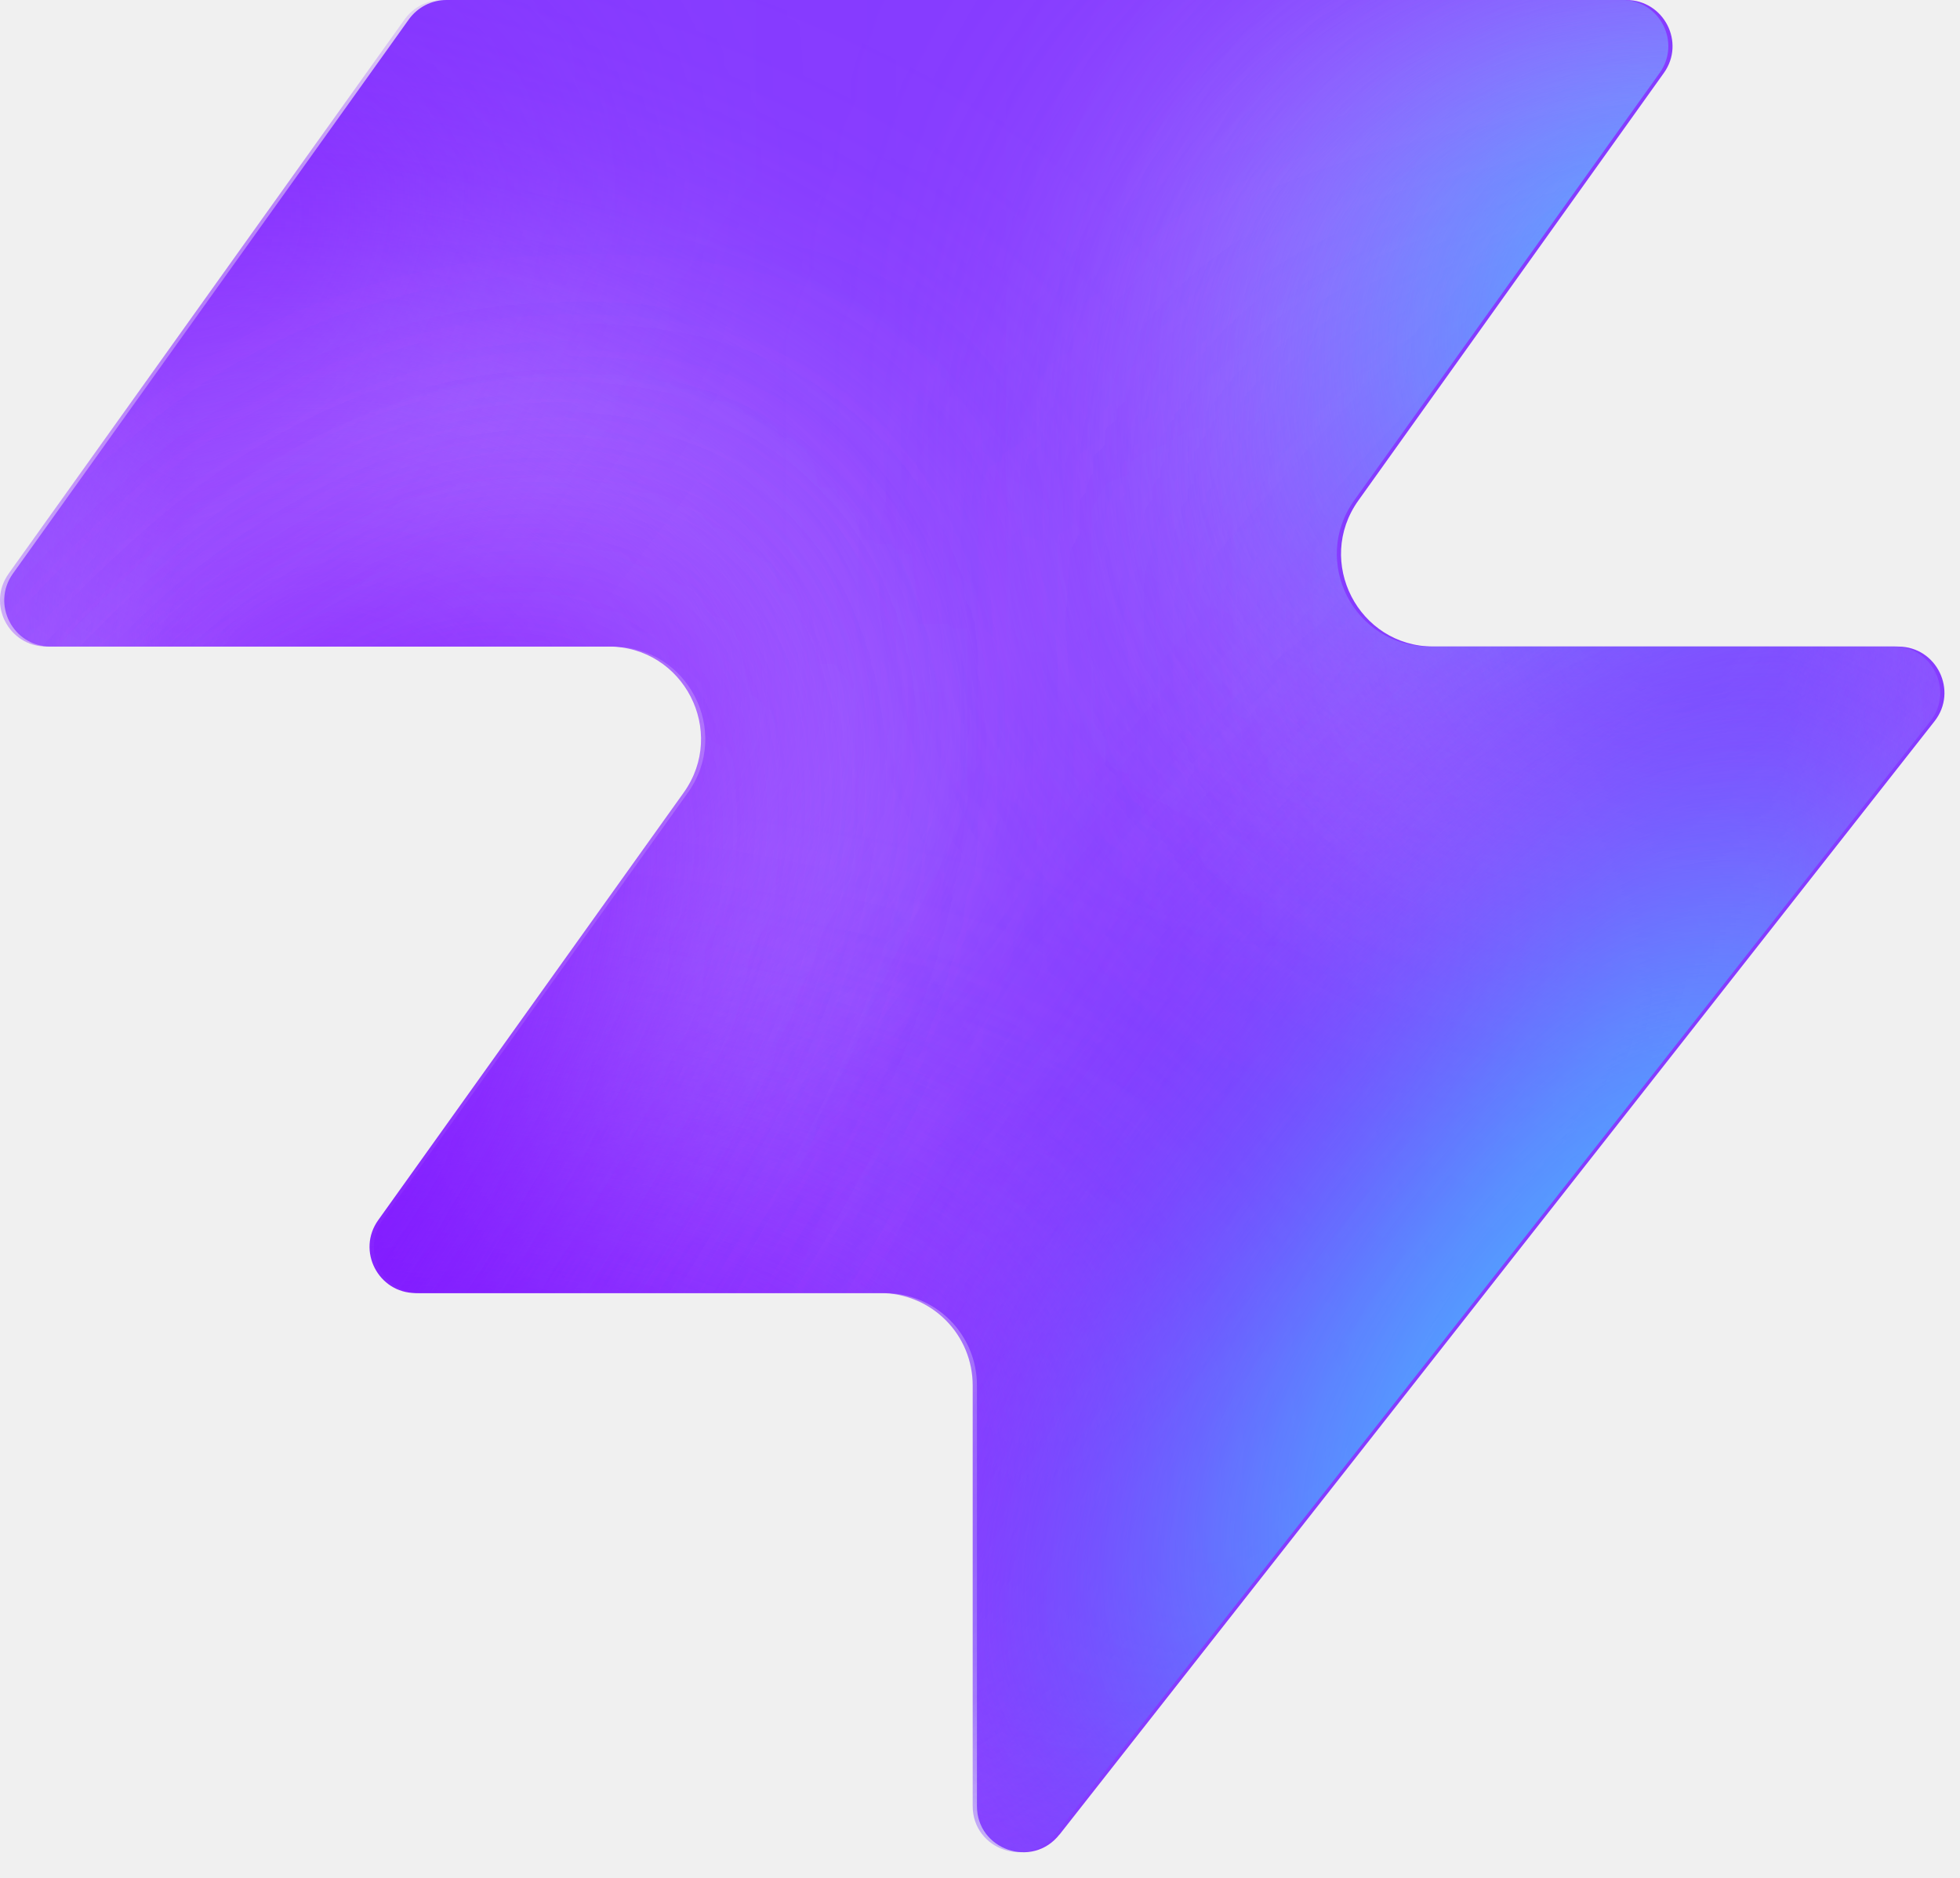
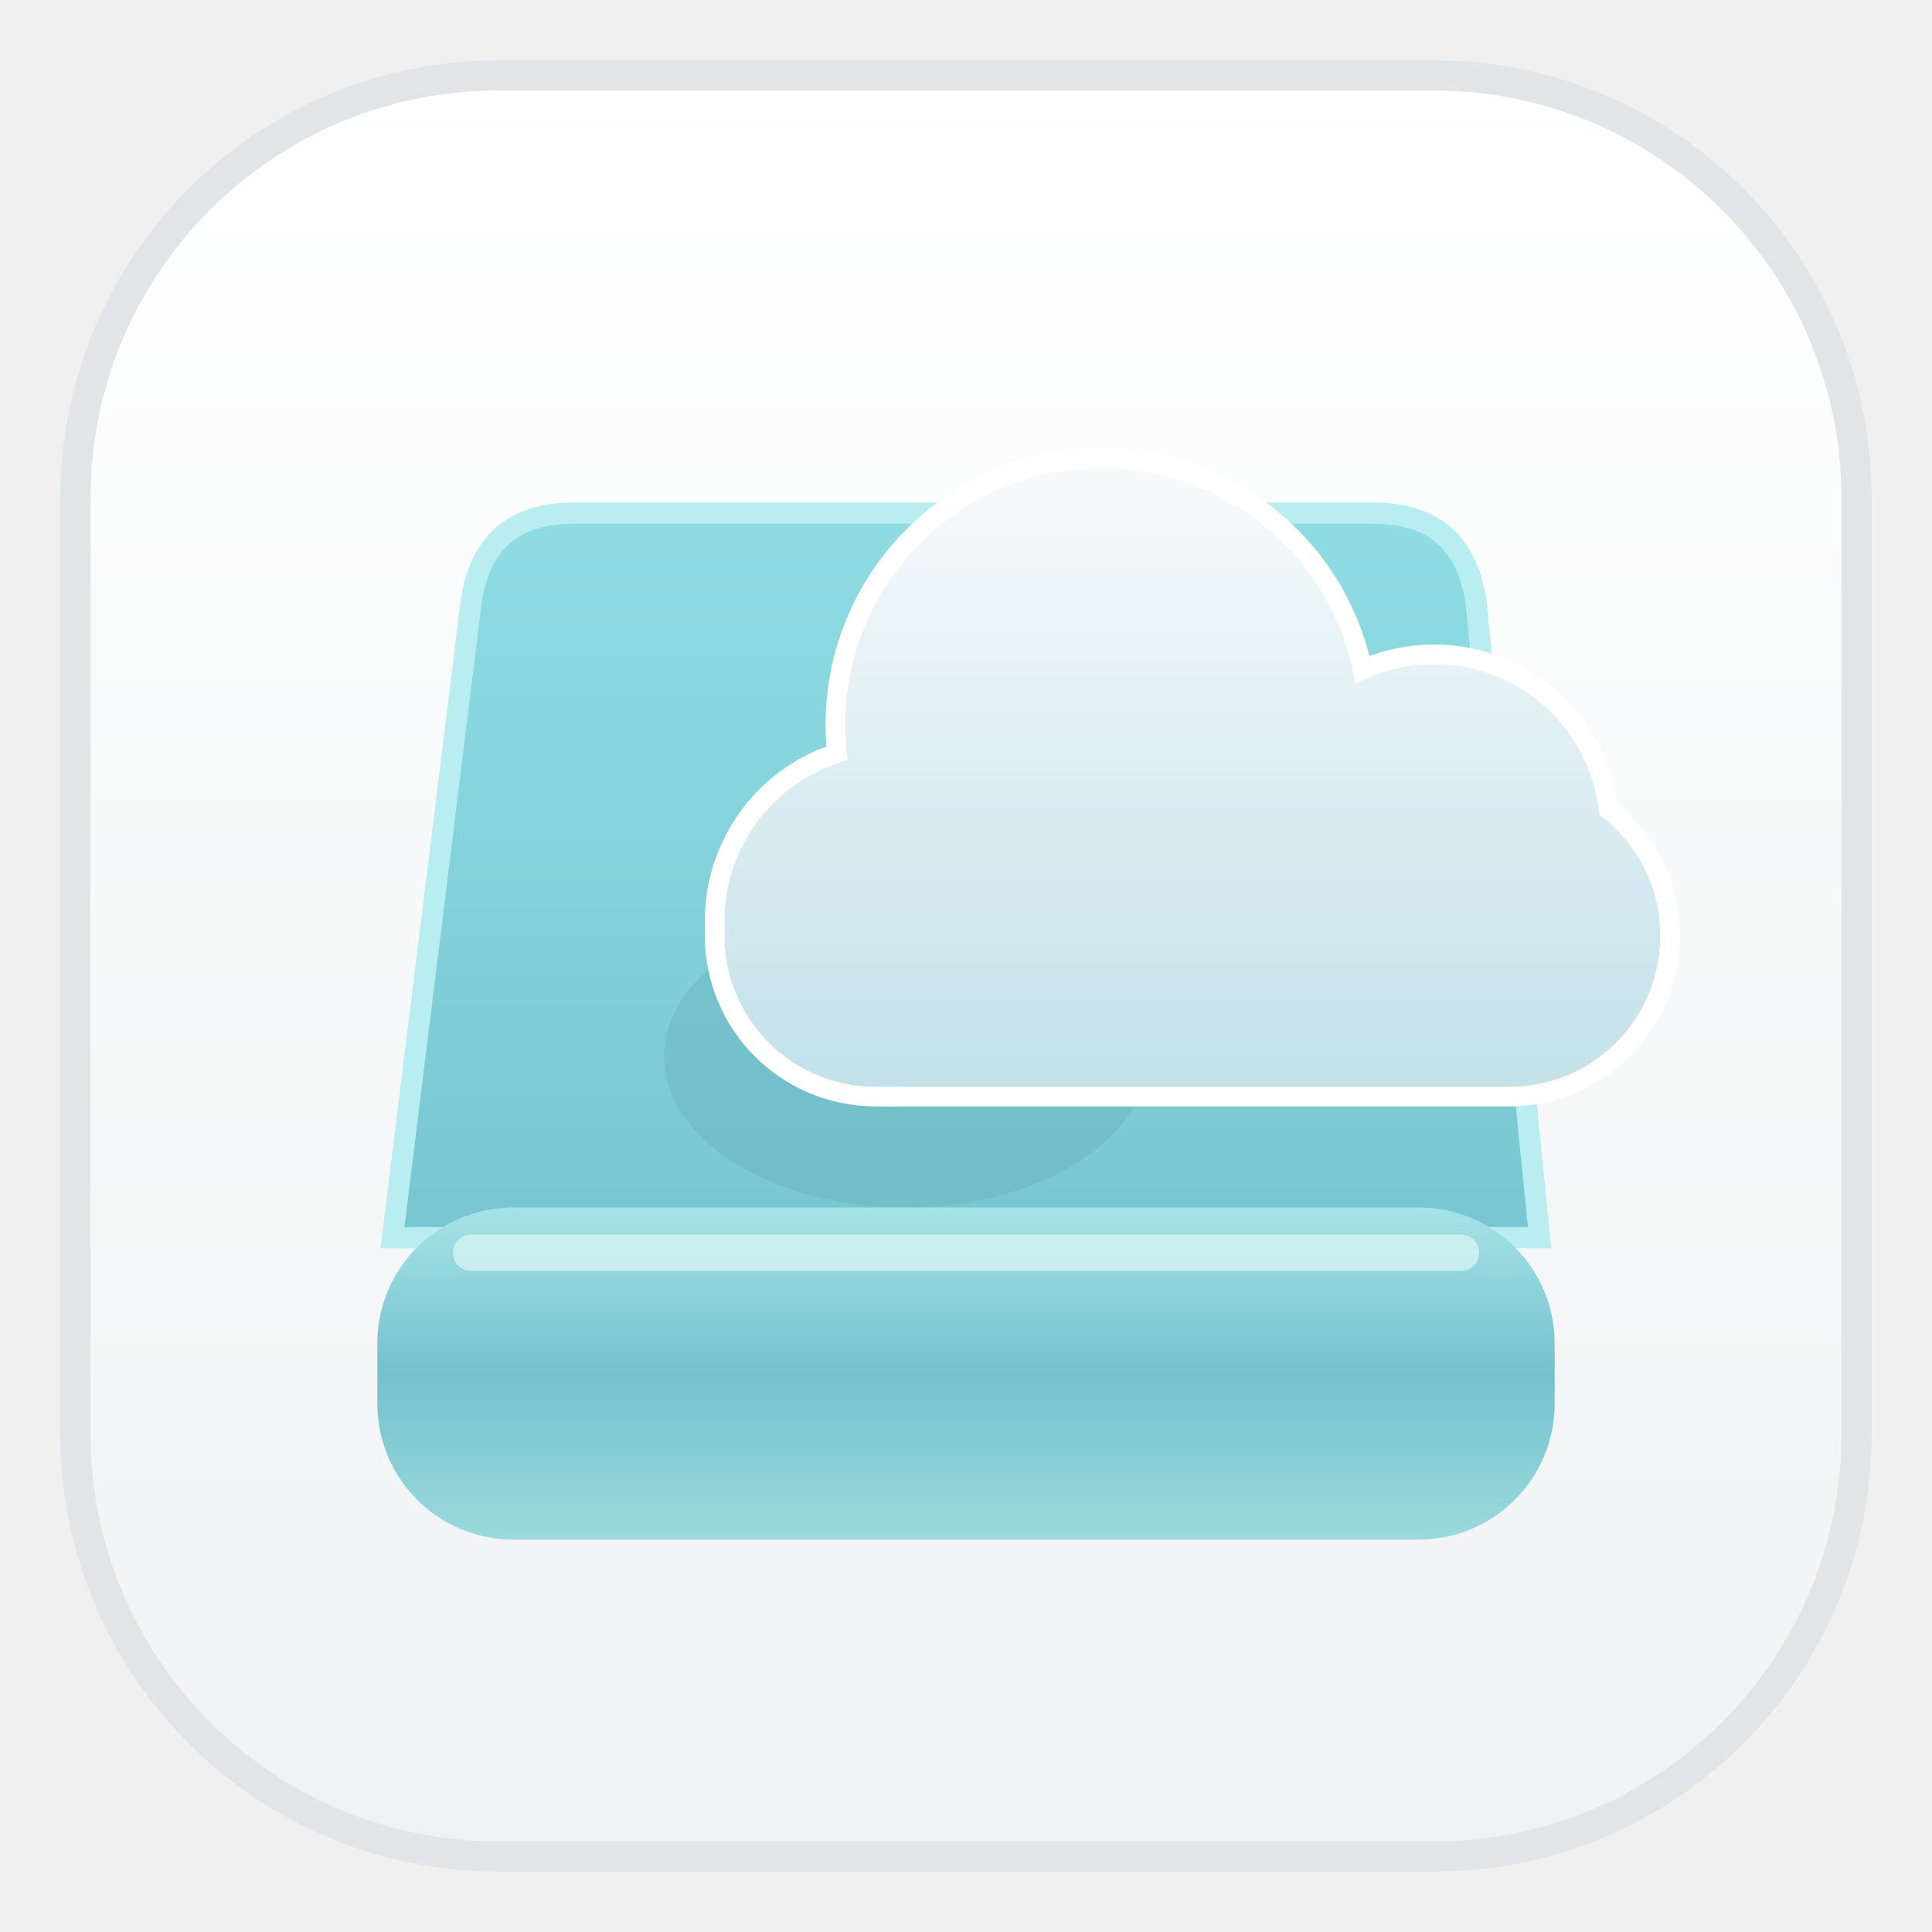
- <svg xmlns="http://www.w3.org/2000/svg" width="48" height="46" fill="none" viewBox="0 0 48 46">
-   <path fill="#863bff" d="M25.946 44.938c-.664.845-2.021.375-2.021-.698V33.937a2.26 2.26 0 0 0-2.262-2.262H10.287c-.92 0-1.456-1.04-.92-1.788l7.48-10.471c1.07-1.497 0-3.578-1.842-3.578H1.237c-.92 0-1.456-1.04-.92-1.788L10.013.474c.214-.297.556-.474.92-.474h28.894c.92 0 1.456 1.04.92 1.788l-7.48 10.471c-1.07 1.498 0 3.579 1.842 3.579h11.377c.943 0 1.473 1.088.89 1.83L25.947 44.94z" style="fill:#863bff;fill:color(display-p3 .525 .23 1);fill-opacity:1" />
-   <mask id="a" width="48" height="46" x="0" y="0" maskUnits="userSpaceOnUse" style="mask-type:alpha">
-     <path fill="#000" d="M25.842 44.938c-.664.844-2.021.375-2.021-.698V33.937a2.26 2.26 0 0 0-2.262-2.262H10.183c-.92 0-1.456-1.04-.92-1.788l7.48-10.471c1.07-1.498 0-3.579-1.842-3.579H1.133c-.92 0-1.456-1.04-.92-1.787L9.91.473c.214-.297.556-.474.92-.474h28.894c.92 0 1.456 1.04.92 1.788l-7.48 10.471c-1.07 1.498 0 3.578 1.842 3.578h11.377c.943 0 1.473 1.088.89 1.832L25.843 44.94z" style="fill:#000;fill-opacity:1" />
-   </mask>
-   <g mask="url(#a)">
-     <g filter="url(#b)">
-       <ellipse cx="5.508" cy="14.704" fill="#ede6ff" rx="5.508" ry="14.704" style="fill:#ede6ff;fill:color(display-p3 .927 .903 1);fill-opacity:1" transform="matrix(.00324 1 1 -.00324 -4.47 31.516)" />
-     </g>
-     <g filter="url(#c)">
-       <ellipse cx="10.399" cy="29.851" fill="#ede6ff" rx="10.399" ry="29.851" style="fill:#ede6ff;fill:color(display-p3 .927 .903 1);fill-opacity:1" transform="matrix(.00324 1 1 -.00324 -39.328 7.883)" />
-     </g>
-     <g filter="url(#d)">
-       <ellipse cx="5.508" cy="30.487" fill="#7e14ff" rx="5.508" ry="30.487" style="fill:#7e14ff;fill:color(display-p3 .492 .077 1);fill-opacity:1" transform="rotate(89.814 -25.913 -14.639)scale(1 -1)" />
-     </g>
-     <g filter="url(#e)">
-       <ellipse cx="5.508" cy="30.599" fill="#7e14ff" rx="5.508" ry="30.599" style="fill:#7e14ff;fill:color(display-p3 .492 .077 1);fill-opacity:1" transform="rotate(89.814 -32.644 -3.334)scale(1 -1)" />
-     </g>
-     <g filter="url(#f)">
-       <ellipse cx="5.508" cy="30.599" fill="#7e14ff" rx="5.508" ry="30.599" style="fill:#7e14ff;fill:color(display-p3 .492 .077 1);fill-opacity:1" transform="matrix(.00324 1 1 -.00324 -34.34 30.47)" />
-     </g>
-     <g filter="url(#g)">
-       <ellipse cx="14.072" cy="22.078" fill="#ede6ff" rx="14.072" ry="22.078" style="fill:#ede6ff;fill:color(display-p3 .927 .903 1);fill-opacity:1" transform="rotate(93.35 24.506 48.493)scale(-1 1)" />
-     </g>
-     <g filter="url(#h)">
-       <ellipse cx="3.47" cy="21.501" fill="#7e14ff" rx="3.47" ry="21.501" style="fill:#7e14ff;fill:color(display-p3 .492 .077 1);fill-opacity:1" transform="rotate(89.009 28.708 47.59)scale(-1 1)" />
-     </g>
-     <g filter="url(#i)">
-       <ellipse cx="3.47" cy="21.501" fill="#7e14ff" rx="3.47" ry="21.501" style="fill:#7e14ff;fill:color(display-p3 .492 .077 1);fill-opacity:1" transform="rotate(89.009 28.708 47.59)scale(-1 1)" />
-     </g>
-     <g filter="url(#j)">
-       <ellipse cx=".387" cy="8.972" fill="#7e14ff" rx="4.407" ry="29.108" style="fill:#7e14ff;fill:color(display-p3 .492 .077 1);fill-opacity:1" transform="rotate(39.51 .387 8.972)" />
-     </g>
-     <g filter="url(#k)">
-       <ellipse cx="47.523" cy="-6.092" fill="#7e14ff" rx="4.407" ry="29.108" style="fill:#7e14ff;fill:color(display-p3 .492 .077 1);fill-opacity:1" transform="rotate(37.892 47.523 -6.092)" />
-     </g>
-     <g filter="url(#l)">
-       <ellipse cx="41.412" cy="6.333" fill="#47bfff" rx="5.971" ry="9.665" style="fill:#47bfff;fill:color(display-p3 .28 .748 1);fill-opacity:1" transform="rotate(37.892 41.412 6.333)" />
-     </g>
-     <g filter="url(#m)">
-       <ellipse cx="-1.879" cy="38.332" fill="#7e14ff" rx="4.407" ry="29.108" style="fill:#7e14ff;fill:color(display-p3 .492 .077 1);fill-opacity:1" transform="rotate(37.892 -1.88 38.332)" />
-     </g>
-     <g filter="url(#n)">
-       <ellipse cx="-1.879" cy="38.332" fill="#7e14ff" rx="4.407" ry="29.108" style="fill:#7e14ff;fill:color(display-p3 .492 .077 1);fill-opacity:1" transform="rotate(37.892 -1.88 38.332)" />
-     </g>
-     <g filter="url(#o)">
-       <ellipse cx="35.651" cy="29.907" fill="#7e14ff" rx="4.407" ry="29.108" style="fill:#7e14ff;fill:color(display-p3 .492 .077 1);fill-opacity:1" transform="rotate(37.892 35.651 29.907)" />
-     </g>
-     <g filter="url(#p)">
-       <ellipse cx="38.418" cy="32.4" fill="#47bfff" rx="5.971" ry="15.297" style="fill:#47bfff;fill:color(display-p3 .28 .748 1);fill-opacity:1" transform="rotate(37.892 38.418 32.4)" />
-     </g>
+ <svg xmlns="http://www.w3.org/2000/svg" viewBox="0 0 64 64">
+   <defs>
+     <linearGradient id="tile" x1="0" y1="0" x2="0" y2="1">
+       <stop offset="0" stop-color="#ffffff" />
+       <stop offset="1" stop-color="#eff2f3" />
+     </linearGradient>
+     <linearGradient id="top" x1="0" y1="0" x2="0" y2="1">
+       <stop offset="0" stop-color="#8fdde3" />
+       <stop offset="1" stop-color="#78c6d1" />
+     </linearGradient>
+     <linearGradient id="band" x1="0" y1="0" x2="0" y2="1">
+       <stop offset="0" stop-color="#a6e3e6" />
+       <stop offset="0.5" stop-color="#75c1ce" />
+       <stop offset="1" stop-color="#9adadc" />
+     </linearGradient>
+     <linearGradient id="cloud" gradientUnits="userSpaceOnUse" x1="0" y1="15" x2="0" y2="36">
+       <stop offset="0" stop-color="#f8fbfc" />
+       <stop offset="1" stop-color="#c3e1e9" />
+     </linearGradient>
+   </defs>
+   <rect x="2.5" y="2.5" width="59" height="59" rx="14" fill="url(#tile)" stroke="#e1e5e7" />
+   <path d="M20 17h25.5q3 0 3.4 3L51 41H13l2.6-21q.4-3 3.4-3z" fill="url(#top)" stroke="#b8eef0" stroke-width=".7" />
+   <ellipse cx="30" cy="35" rx="8" ry="5" fill="#5fa3b2" opacity=".3" />
+   <rect x="12.5" y="40" width="39" height="11" rx="4.5" fill="url(#band)" />
+   <rect x="15" y="40.9" width="34" height="1.2" rx=".6" fill="#d4f4f4" opacity=".8" />
+   <g fill="#ffffff" stroke="#ffffff" stroke-width="1.3">
+     <rect x="24" y="26" width="31" height="10" rx="5" />
+     <circle cx="36.5" cy="24" r="8.5" />
+     <circle cx="47.5" cy="27.5" r="5.5" />
+     <circle cx="29.5" cy="30.5" r="5.5" />
  </g>
-   <defs>
-     <filter id="b" width="60.045" height="41.654" x="-19.77" y="16.149" color-interpolation-filters="sRGB" filterUnits="userSpaceOnUse">
-       <feFlood flood-opacity="0" result="BackgroundImageFix" />
-       <feBlend in="SourceGraphic" in2="BackgroundImageFix" result="shape" />
-       <feGaussianBlur result="effect1_foregroundBlur_2002_17158" stdDeviation="7.659" />
-     </filter>
-     <filter id="c" width="90.34" height="51.437" x="-54.613" y="-7.533" color-interpolation-filters="sRGB" filterUnits="userSpaceOnUse">
-       <feFlood flood-opacity="0" result="BackgroundImageFix" />
-       <feBlend in="SourceGraphic" in2="BackgroundImageFix" result="shape" />
-       <feGaussianBlur result="effect1_foregroundBlur_2002_17158" stdDeviation="7.659" />
-     </filter>
-     <filter id="d" width="79.355" height="29.4" x="-49.64" y="2.03" color-interpolation-filters="sRGB" filterUnits="userSpaceOnUse">
-       <feFlood flood-opacity="0" result="BackgroundImageFix" />
-       <feBlend in="SourceGraphic" in2="BackgroundImageFix" result="shape" />
-       <feGaussianBlur result="effect1_foregroundBlur_2002_17158" stdDeviation="4.596" />
-     </filter>
-     <filter id="e" width="79.579" height="29.4" x="-45.045" y="20.029" color-interpolation-filters="sRGB" filterUnits="userSpaceOnUse">
-       <feFlood flood-opacity="0" result="BackgroundImageFix" />
-       <feBlend in="SourceGraphic" in2="BackgroundImageFix" result="shape" />
-       <feGaussianBlur result="effect1_foregroundBlur_2002_17158" stdDeviation="4.596" />
-     </filter>
-     <filter id="f" width="79.579" height="29.4" x="-43.513" y="21.178" color-interpolation-filters="sRGB" filterUnits="userSpaceOnUse">
-       <feFlood flood-opacity="0" result="BackgroundImageFix" />
-       <feBlend in="SourceGraphic" in2="BackgroundImageFix" result="shape" />
-       <feGaussianBlur result="effect1_foregroundBlur_2002_17158" stdDeviation="4.596" />
-     </filter>
-     <filter id="g" width="74.749" height="58.852" x="15.756" y="-17.901" color-interpolation-filters="sRGB" filterUnits="userSpaceOnUse">
-       <feFlood flood-opacity="0" result="BackgroundImageFix" />
-       <feBlend in="SourceGraphic" in2="BackgroundImageFix" result="shape" />
-       <feGaussianBlur result="effect1_foregroundBlur_2002_17158" stdDeviation="7.659" />
-     </filter>
-     <filter id="h" width="61.377" height="25.362" x="23.548" y="2.284" color-interpolation-filters="sRGB" filterUnits="userSpaceOnUse">
-       <feFlood flood-opacity="0" result="BackgroundImageFix" />
-       <feBlend in="SourceGraphic" in2="BackgroundImageFix" result="shape" />
-       <feGaussianBlur result="effect1_foregroundBlur_2002_17158" stdDeviation="4.596" />
-     </filter>
-     <filter id="i" width="61.377" height="25.362" x="23.548" y="2.284" color-interpolation-filters="sRGB" filterUnits="userSpaceOnUse">
-       <feFlood flood-opacity="0" result="BackgroundImageFix" />
-       <feBlend in="SourceGraphic" in2="BackgroundImageFix" result="shape" />
-       <feGaussianBlur result="effect1_foregroundBlur_2002_17158" stdDeviation="4.596" />
-     </filter>
-     <filter id="j" width="56.045" height="63.649" x="-27.636" y="-22.853" color-interpolation-filters="sRGB" filterUnits="userSpaceOnUse">
-       <feFlood flood-opacity="0" result="BackgroundImageFix" />
-       <feBlend in="SourceGraphic" in2="BackgroundImageFix" result="shape" />
-       <feGaussianBlur result="effect1_foregroundBlur_2002_17158" stdDeviation="4.596" />
-     </filter>
-     <filter id="k" width="54.814" height="64.646" x="20.116" y="-38.415" color-interpolation-filters="sRGB" filterUnits="userSpaceOnUse">
-       <feFlood flood-opacity="0" result="BackgroundImageFix" />
-       <feBlend in="SourceGraphic" in2="BackgroundImageFix" result="shape" />
-       <feGaussianBlur result="effect1_foregroundBlur_2002_17158" stdDeviation="4.596" />
-     </filter>
-     <filter id="l" width="33.541" height="35.313" x="24.641" y="-11.323" color-interpolation-filters="sRGB" filterUnits="userSpaceOnUse">
-       <feFlood flood-opacity="0" result="BackgroundImageFix" />
-       <feBlend in="SourceGraphic" in2="BackgroundImageFix" result="shape" />
-       <feGaussianBlur result="effect1_foregroundBlur_2002_17158" stdDeviation="4.596" />
-     </filter>
-     <filter id="m" width="54.814" height="64.646" x="-29.286" y="6.009" color-interpolation-filters="sRGB" filterUnits="userSpaceOnUse">
-       <feFlood flood-opacity="0" result="BackgroundImageFix" />
-       <feBlend in="SourceGraphic" in2="BackgroundImageFix" result="shape" />
-       <feGaussianBlur result="effect1_foregroundBlur_2002_17158" stdDeviation="4.596" />
-     </filter>
-     <filter id="n" width="54.814" height="64.646" x="-29.286" y="6.009" color-interpolation-filters="sRGB" filterUnits="userSpaceOnUse">
-       <feFlood flood-opacity="0" result="BackgroundImageFix" />
-       <feBlend in="SourceGraphic" in2="BackgroundImageFix" result="shape" />
-       <feGaussianBlur result="effect1_foregroundBlur_2002_17158" stdDeviation="4.596" />
-     </filter>
-     <filter id="o" width="54.814" height="64.646" x="8.244" y="-2.416" color-interpolation-filters="sRGB" filterUnits="userSpaceOnUse">
-       <feFlood flood-opacity="0" result="BackgroundImageFix" />
-       <feBlend in="SourceGraphic" in2="BackgroundImageFix" result="shape" />
-       <feGaussianBlur result="effect1_foregroundBlur_2002_17158" stdDeviation="4.596" />
-     </filter>
-     <filter id="p" width="39.409" height="43.623" x="18.713" y="10.588" color-interpolation-filters="sRGB" filterUnits="userSpaceOnUse">
-       <feFlood flood-opacity="0" result="BackgroundImageFix" />
-       <feBlend in="SourceGraphic" in2="BackgroundImageFix" result="shape" />
-       <feGaussianBlur result="effect1_foregroundBlur_2002_17158" stdDeviation="4.596" />
-     </filter>
-   </defs>
+   <g fill="url(#cloud)">
+     <rect x="24" y="26" width="31" height="10" rx="5" />
+     <circle cx="36.5" cy="24" r="8.5" />
+     <circle cx="47.5" cy="27.5" r="5.5" />
+     <circle cx="29.5" cy="30.5" r="5.5" />
+   </g>
</svg>
